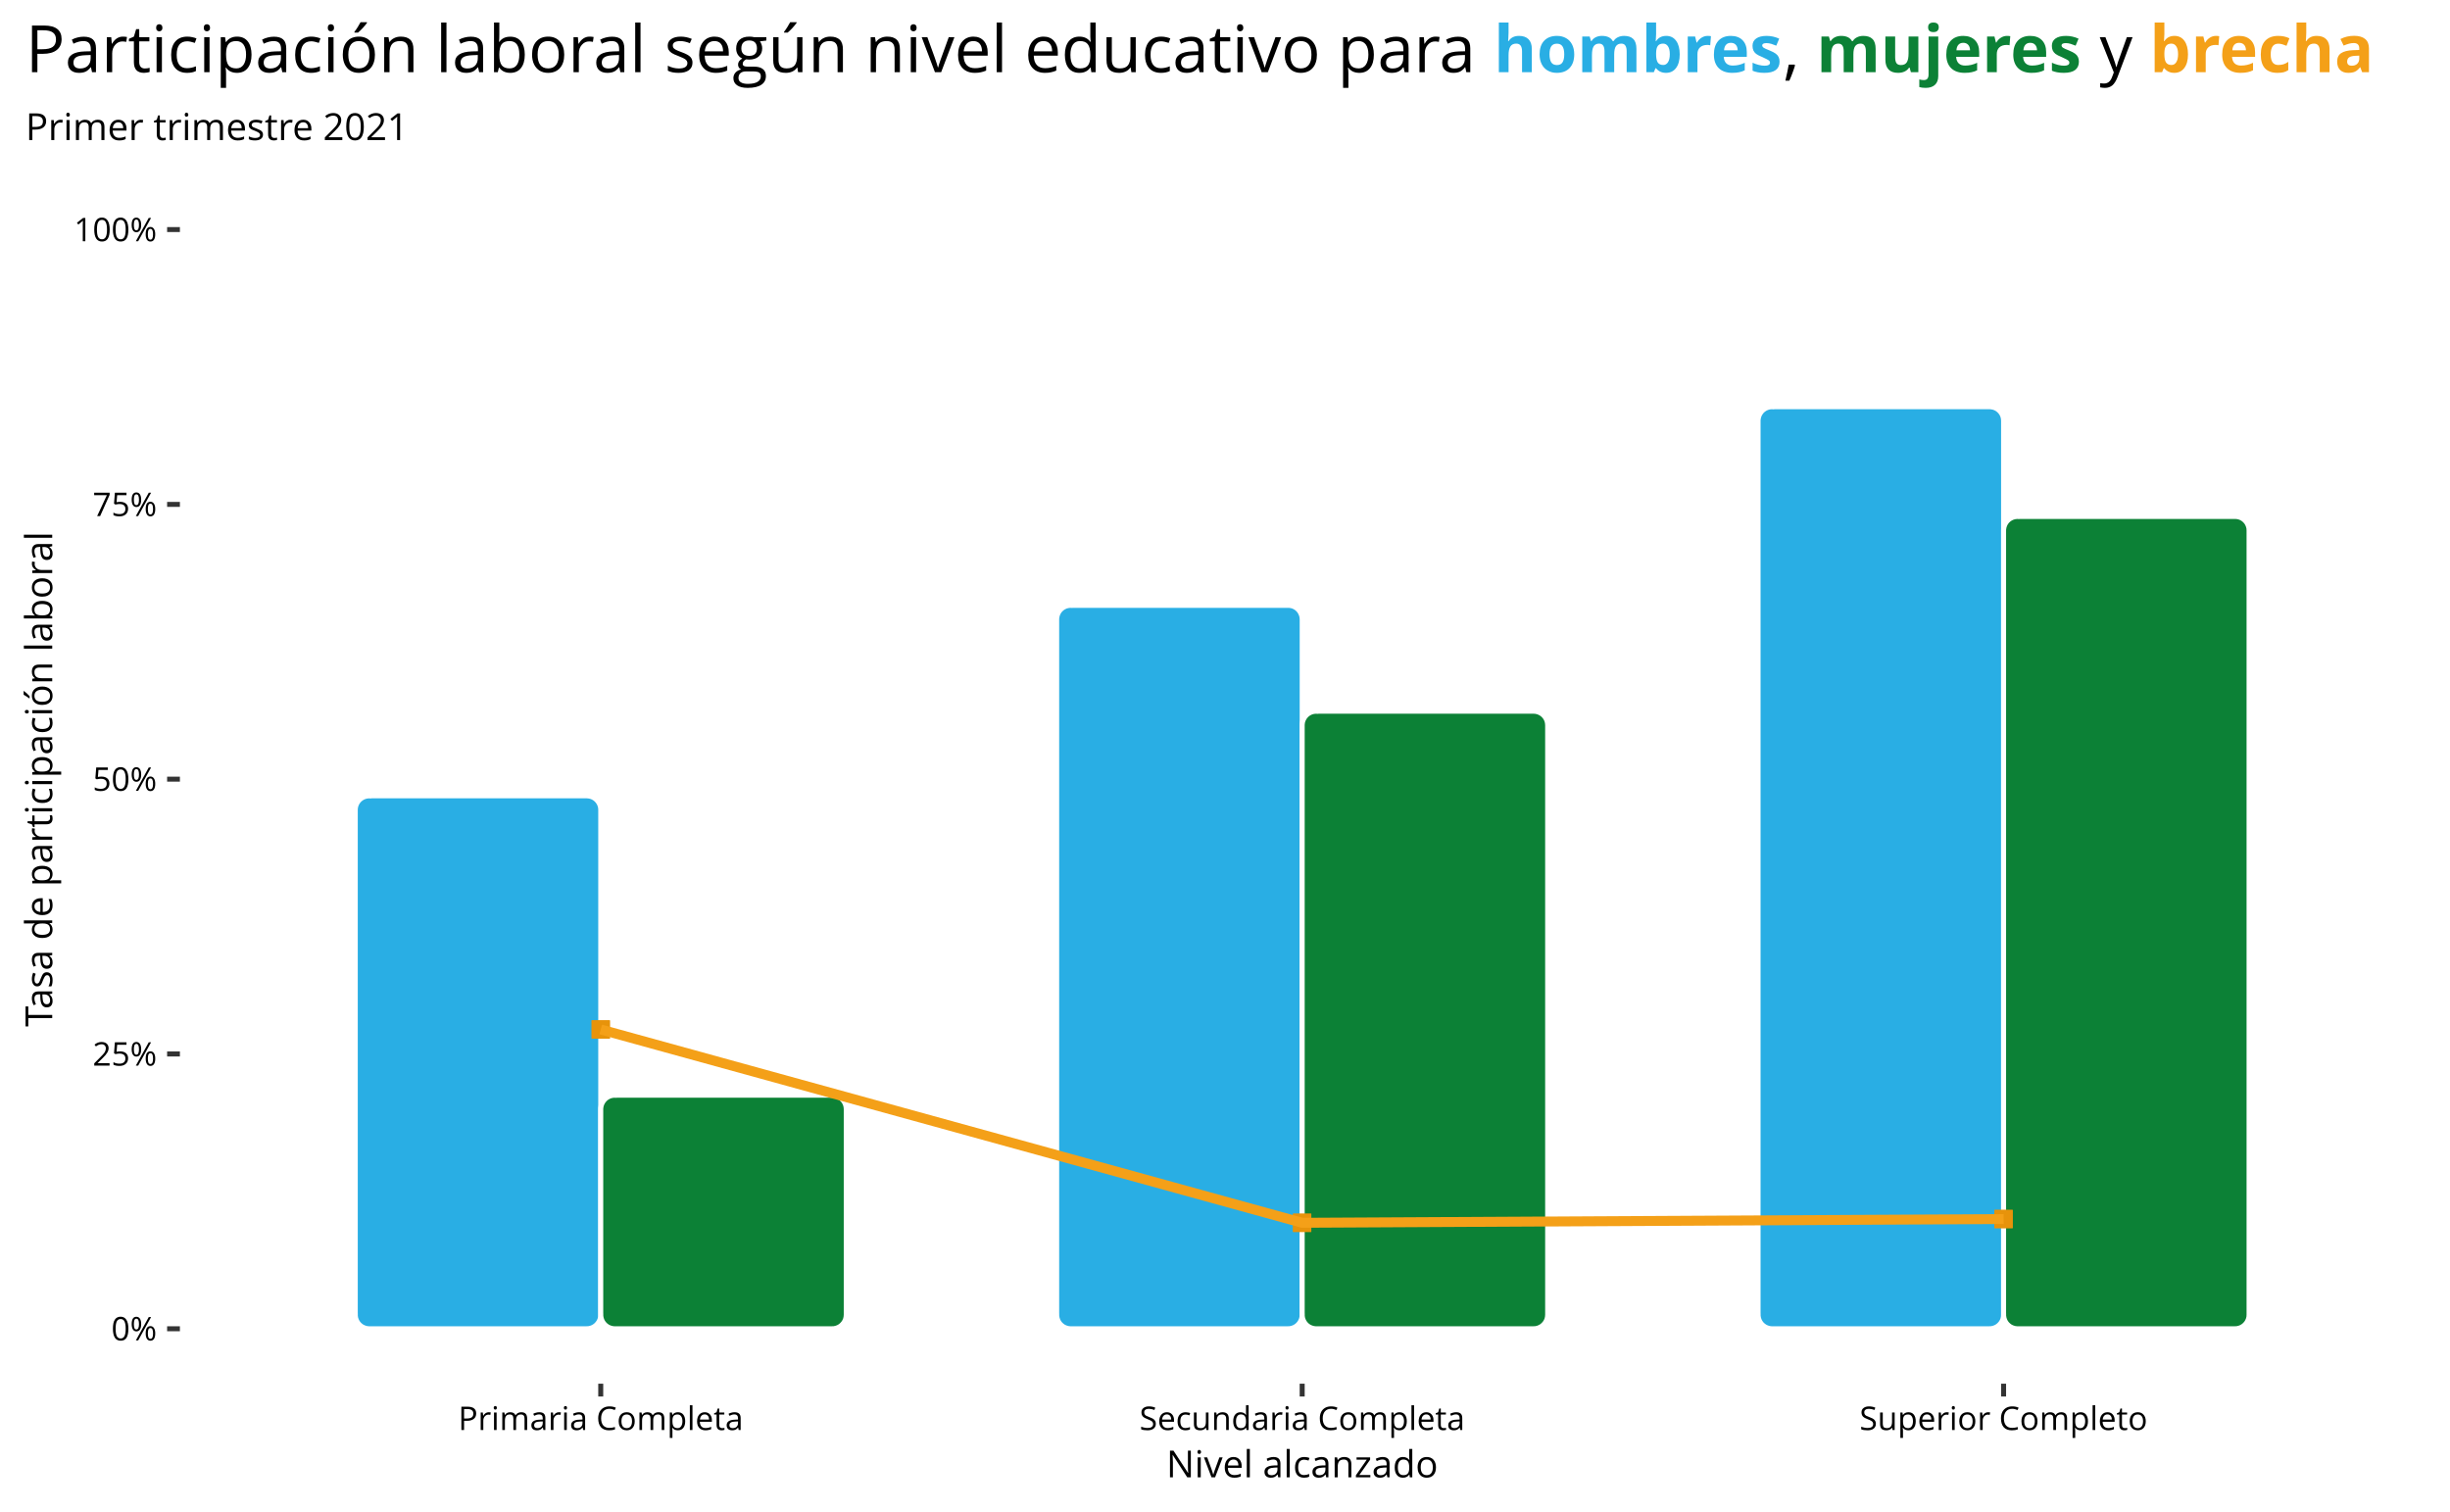
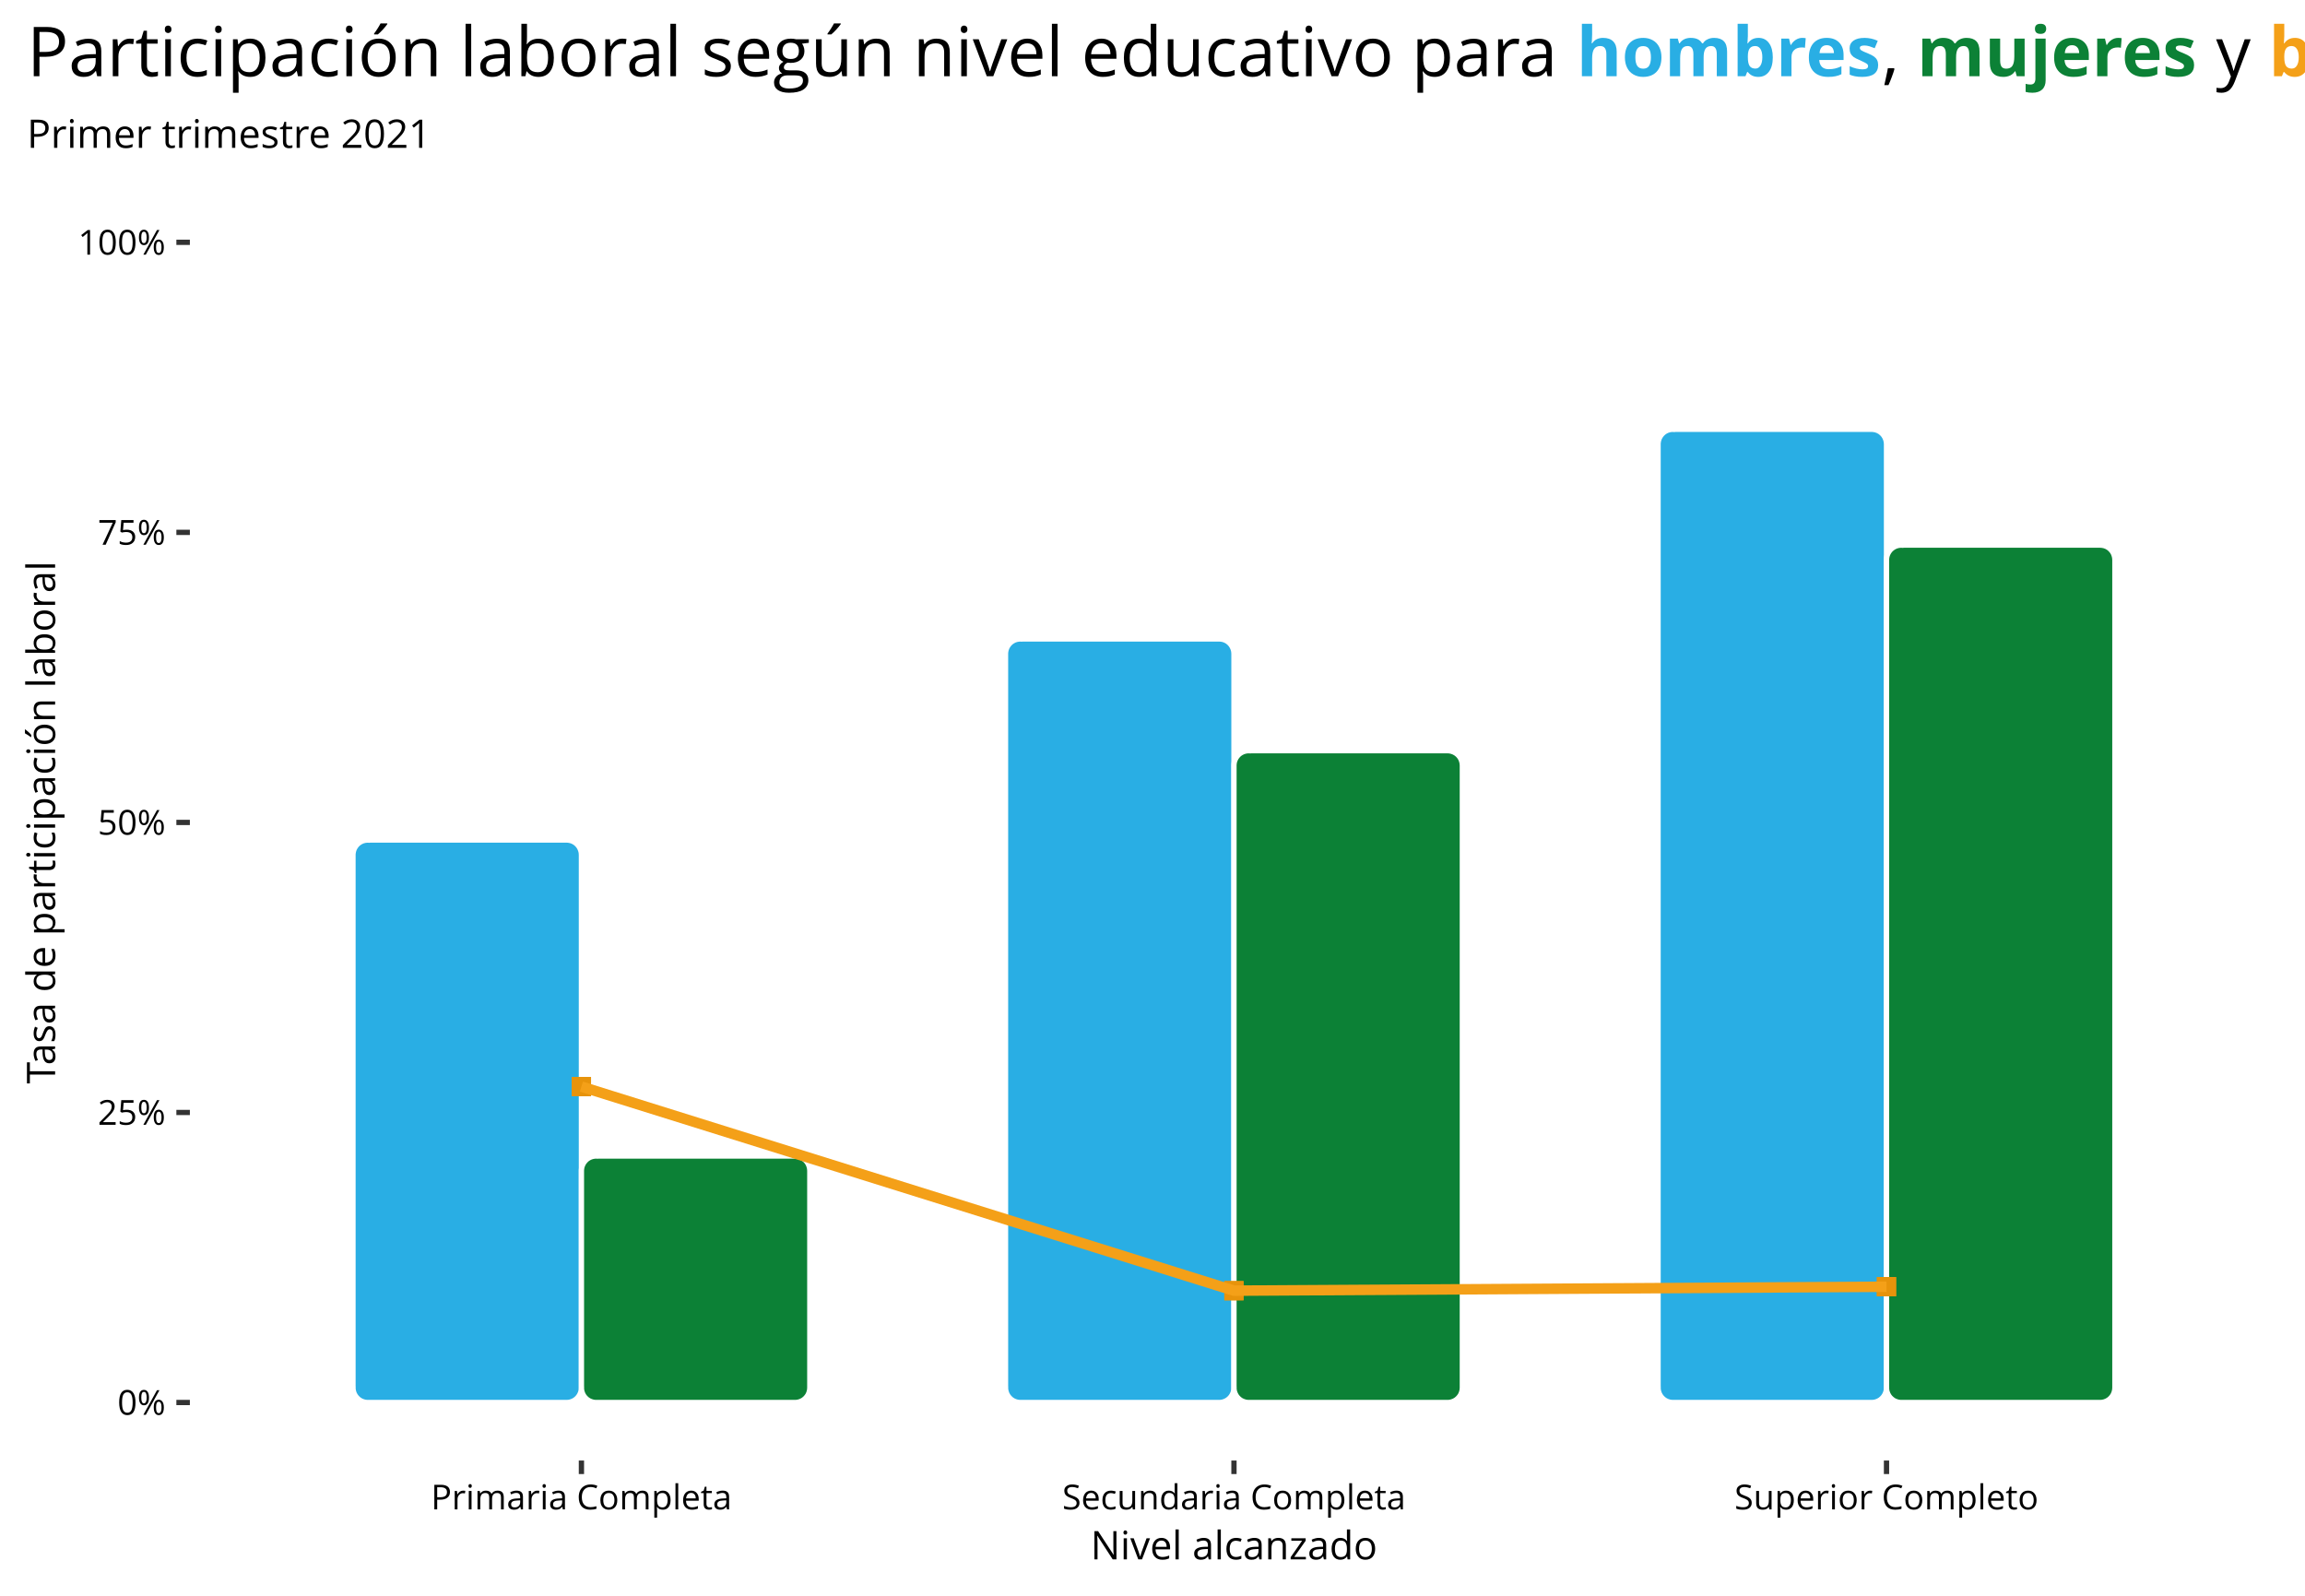
- <svg xmlns="http://www.w3.org/2000/svg" class="svglite" width="525.00pt" height="324.00pt" viewBox="0 0 525.00 324.00">
+ <svg xmlns="http://www.w3.org/2000/svg" class="svglite" width="468.00pt" height="324.00pt" viewBox="0 0 468.00 324.00">
  <defs>
    <style type="text/css">
    .svglite line, .svglite polyline, .svglite polygon, .svglite path, .svglite rect, .svglite circle {
      fill: none;
      stroke: #000000;
      stroke-linecap: round;
      stroke-linejoin: round;
      stroke-miterlimit: 10.00;
    }
  </style>
  </defs>
  <rect width="100%" height="100%" style="stroke: none; fill: #FFFFFF;" />
  <defs>
-     <clipPath id="cpMC4wMHw1MjUuMDB8MC4wMHwzMjQuMDA=">
-       <rect x="0.00" y="0.00" width="525.00" height="324.00" />
+     <clipPath id="cpMC4wMHw0NjguMDB8MC4wMHwzMjQuMDA=">
+       <rect x="0.00" y="0.00" width="468.00" height="324.00" />
    </clipPath>
  </defs>
-   <g clip-path="url(#cpMC4wMHw1MjUuMDB8MC4wMHwzMjQuMDA=)">
-     <rect x="0.00" y="0.00" width="525.00" height="324.00" style="stroke-width: 1.07; stroke: #FFFFFF; fill: #FFFFFF;" />
+   <g clip-path="url(#cpMC4wMHw0NjguMDB8MC4wMHwzMjQuMDA=)">
+     <rect x="0.00" y="0" width="468.00" height="324.00" style="stroke-width: 1.07; stroke: #FFFFFF; fill: #FFFFFF;" />
  </g>
  <defs>
-     <clipPath id="cpMzguNTV8NTE5LjUyfDM3LjQzfDI5Ni41NA==">
-       <rect x="38.55" y="37.43" width="480.97" height="259.11" />
+     <clipPath id="cpMzguNTV8NDYyLjUyfDM3LjQzfDI5Ni41NA==">
+       <rect x="38.55" y="37.43" width="423.97" height="259.11" />
    </clipPath>
  </defs>
-   <g clip-path="url(#cpMzguNTV8NTE5LjUyfDM3LjQzfDI5Ni41NA==)">
-     <polyline points="38.55,255.31 519.52,255.31 " style="stroke-width: 0.53; stroke: #FFFFFF; stroke-linecap: butt;" />
-     <polyline points="38.55,196.43 519.52,196.43 " style="stroke-width: 0.53; stroke: #FFFFFF; stroke-linecap: butt;" />
-     <polyline points="38.55,137.54 519.52,137.54 " style="stroke-width: 0.53; stroke: #FFFFFF; stroke-linecap: butt;" />
-     <polyline points="38.55,78.65 519.52,78.65 " style="stroke-width: 0.53; stroke: #FFFFFF; stroke-linecap: butt;" />
-     <polygon points="79.12,284.76 125.75,284.76 125.62,284.76 126.11,284.74 126.58,284.64 127.03,284.47 127.44,284.23 127.82,283.92 128.13,283.56 128.39,283.16 128.58,282.72 128.70,282.25 128.73,281.77 128.73,281.77 128.73,173.54 128.73,173.54 128.70,173.06 128.58,172.60 128.39,172.15 128.13,171.75 127.82,171.39 127.44,171.08 127.03,170.84 126.58,170.67 126.11,170.58 125.75,170.55 79.12,170.55 79.48,170.58 79.00,170.56 78.52,170.62 78.06,170.75 77.62,170.96 77.23,171.23 76.88,171.56 76.59,171.95 76.37,172.37 76.21,172.83 76.14,173.30 76.13,173.54 76.13,281.77 76.14,281.53 76.14,282.01 76.21,282.48 76.37,282.94 76.59,283.37 76.88,283.75 77.23,284.08 77.62,284.36 78.06,284.56 78.52,284.70 79.00,284.76 " style="stroke-width: 1.07; stroke: #FFFFFF; stroke-linecap: butt; fill: #29AEE4;" />
-     <polygon points="131.72,284.76 178.35,284.76 178.23,284.76 178.71,284.74 179.18,284.64 179.63,284.47 180.05,284.23 180.42,283.92 180.74,283.56 181.00,283.16 181.19,282.72 181.30,282.25 181.34,281.77 181.34,281.77 181.34,237.70 181.34,237.70 181.30,237.22 181.19,236.75 181.00,236.31 180.74,235.90 180.42,235.54 180.05,235.24 179.63,235.00 179.18,234.83 178.71,234.73 178.35,234.71 131.72,234.71 132.08,234.73 131.60,234.71 131.12,234.77 130.66,234.90 130.23,235.11 129.83,235.38 129.49,235.72 129.20,236.10 128.97,236.53 128.82,236.98 128.74,237.46 128.73,237.70 128.73,281.77 128.74,281.53 128.74,282.01 128.82,282.48 128.97,282.94 129.20,283.37 129.49,283.75 129.83,284.08 130.23,284.36 130.66,284.56 131.12,284.70 131.60,284.76 " style="stroke-width: 1.07; stroke: #FFFFFF; stroke-linecap: butt; fill: #0C8136;" />
-     <polygon points="229.42,284.76 276.05,284.76 275.93,284.76 276.41,284.74 276.88,284.64 277.33,284.47 277.75,284.23 278.12,283.92 278.44,283.56 278.69,283.16 278.88,282.72 279.00,282.25 279.04,281.77 279.04,281.77 279.04,132.71 279.04,132.71 279.00,132.23 278.88,131.77 278.69,131.33 278.44,130.92 278.12,130.56 277.75,130.25 277.33,130.01 276.88,129.84 276.41,129.75 276.05,129.73 229.42,129.73 229.78,129.75 229.30,129.73 228.82,129.79 228.36,129.92 227.92,130.13 227.53,130.40 227.18,130.73 226.89,131.12 226.67,131.54 226.52,132.00 226.44,132.47 226.43,132.71 226.43,281.77 226.44,281.53 226.44,282.01 226.52,282.48 226.67,282.94 226.89,283.37 227.18,283.75 227.53,284.08 227.92,284.36 228.36,284.56 228.82,284.70 229.30,284.76 " style="stroke-width: 1.07; stroke: #FFFFFF; stroke-linecap: butt; fill: #29AEE4;" />
-     <polygon points="282.03,284.76 328.65,284.76 328.53,284.76 329.01,284.74 329.49,284.64 329.93,284.47 330.35,284.23 330.72,283.92 331.04,283.56 331.30,283.16 331.49,282.72 331.60,282.25 331.64,281.77 331.64,281.77 331.64,155.41 331.64,155.41 331.60,154.93 331.49,154.46 331.30,154.02 331.04,153.61 330.72,153.25 330.35,152.95 329.93,152.71 329.49,152.54 329.01,152.44 328.65,152.42 282.03,152.42 282.39,152.44 281.90,152.42 281.43,152.48 280.97,152.61 280.53,152.82 280.13,153.09 279.79,153.43 279.50,153.81 279.28,154.24 279.12,154.69 279.05,155.17 279.04,155.41 279.04,281.77 279.05,281.53 279.05,282.01 279.12,282.48 279.28,282.94 279.50,283.37 279.79,283.75 280.13,284.08 280.53,284.36 280.97,284.56 281.43,284.70 281.90,284.76 " style="stroke-width: 1.07; stroke: #FFFFFF; stroke-linecap: butt; fill: #0C8136;" />
-     <polygon points="379.72,284.76 426.35,284.76 426.23,284.76 426.71,284.74 427.18,284.64 427.63,284.47 428.05,284.23 428.42,283.92 428.74,283.56 429.00,283.16 429.19,282.72 429.30,282.25 429.34,281.77 429.34,281.77 429.34,90.15 429.34,90.15 429.30,89.67 429.19,89.21 429.00,88.76 428.74,88.36 428.42,88.00 428.05,87.69 427.63,87.45 427.18,87.28 426.71,87.19 426.35,87.16 379.72,87.16 380.08,87.19 379.60,87.17 379.12,87.22 378.66,87.36 378.23,87.56 377.83,87.84 377.48,88.17 377.20,88.56 376.97,88.98 376.82,89.44 376.74,89.91 376.73,90.15 376.73,281.77 376.74,281.53 376.74,282.01 376.82,282.48 376.97,282.94 377.20,283.37 377.48,283.75 377.83,284.08 378.23,284.36 378.66,284.56 379.12,284.70 379.60,284.76 " style="stroke-width: 1.07; stroke: #FFFFFF; stroke-linecap: butt; fill: #29AEE4;" />
-     <polygon points="432.33,284.76 478.96,284.76 478.84,284.76 479.32,284.74 479.79,284.64 480.24,284.47 480.65,284.23 481.03,283.92 481.35,283.56 481.60,283.16 481.79,282.72 481.91,282.25 481.94,281.77 481.94,281.77 481.94,113.66 481.94,113.66 481.91,113.18 481.79,112.72 481.60,112.27 481.35,111.87 481.03,111.51 480.65,111.20 480.24,110.96 479.79,110.79 479.32,110.70 478.96,110.68 432.33,110.68 432.69,110.70 432.21,110.68 431.73,110.74 431.27,110.87 430.83,111.08 430.44,111.35 430.09,111.68 429.80,112.07 429.58,112.49 429.43,112.95 429.35,113.42 429.34,113.66 429.34,281.77 429.35,281.53 429.35,282.01 429.43,282.48 429.58,282.94 429.80,283.37 430.09,283.75 430.44,284.08 430.83,284.36 431.27,284.56 431.73,284.70 432.21,284.76 " style="stroke-width: 1.07; stroke: #FFFFFF; stroke-linecap: butt; fill: #0C8136;" />
-     <polygon points="126.78,222.57 130.69,222.57 130.69,218.66 126.78,218.66 " style="stroke-width: 0.71; stroke: none; fill: #E7930B;" />
-     <polygon points="126.78,222.57 130.69,222.57 130.69,218.66 126.78,218.66 " style="stroke-width: 0.71; stroke: none; fill: #E7930B;" />
-     <polygon points="277.08,264.01 280.99,264.01 280.99,260.10 277.08,260.10 " style="stroke-width: 0.71; stroke: none; fill: #E7930B;" />
-     <polygon points="277.08,264.01 280.99,264.01 280.99,260.10 277.08,260.10 " style="stroke-width: 0.71; stroke: none; fill: #E7930B;" />
-     <polygon points="427.38,263.20 431.29,263.20 431.29,259.29 427.38,259.29 " style="stroke-width: 0.71; stroke: none; fill: #E7930B;" />
-     <polygon points="427.38,263.20 431.29,263.20 431.29,259.29 427.38,259.29 " style="stroke-width: 0.71; stroke: none; fill: #E7930B;" />
-     <polyline points="128.73,220.62 128.73,220.62 279.04,262.05 279.04,262.05 429.34,261.25 429.34,261.25 " style="stroke-width: 2.13; stroke: #F4A018; stroke-linecap: butt;" />
+   <g clip-path="url(#cpMzguNTV8NDYyLjUyfDM3LjQzfDI5Ni41NA==)">
+     <polyline points="38.55,255.31 462.52,255.31 " style="stroke-width: 0.53; stroke: #FFFFFF; stroke-linecap: butt;" />
+     <polyline points="38.55,196.43 462.52,196.43 " style="stroke-width: 0.53; stroke: #FFFFFF; stroke-linecap: butt;" />
+     <polyline points="38.55,137.54 462.52,137.54 " style="stroke-width: 0.53; stroke: #FFFFFF; stroke-linecap: butt;" />
+     <polyline points="38.55,78.65 462.52,78.65 " style="stroke-width: 0.53; stroke: #FFFFFF; stroke-linecap: butt;" />
+     <polygon points="74.66,284.76 115.06,284.76 114.94,284.76 115.42,284.74 115.89,284.64 116.34,284.47 116.76,284.23 117.13,283.92 117.45,283.56 117.70,283.16 117.89,282.72 118.01,282.25 118.05,281.77 118.05,281.77 118.05,173.54 118.05,173.54 118.01,173.06 117.89,172.60 117.70,172.15 117.45,171.75 117.13,171.39 116.76,171.08 116.34,170.84 115.89,170.67 115.42,170.58 115.06,170.55 74.66,170.55 75.02,170.58 74.54,170.56 74.07,170.62 73.60,170.75 73.17,170.96 72.77,171.23 72.43,171.56 72.14,171.95 71.91,172.37 71.76,172.83 71.68,173.30 71.67,173.54 71.67,281.77 71.68,281.53 71.68,282.01 71.76,282.48 71.91,282.94 72.14,283.37 72.43,283.75 72.77,284.08 73.17,284.36 73.60,284.56 74.07,284.70 74.54,284.76 " style="stroke-width: 1.07; stroke: #FFFFFF; stroke-linecap: butt; fill: #29AEE4;" />
+     <polygon points="121.04,284.76 161.43,284.76 161.31,284.76 161.79,284.74 162.26,284.64 162.71,284.47 163.13,284.23 163.50,283.92 163.82,283.56 164.08,283.16 164.26,282.72 164.38,282.25 164.42,281.77 164.42,281.77 164.42,237.70 164.42,237.70 164.38,237.22 164.26,236.75 164.08,236.31 163.82,235.90 163.50,235.54 163.13,235.24 162.71,235.00 162.26,234.83 161.79,234.73 161.43,234.71 121.04,234.71 121.40,234.73 120.91,234.71 120.44,234.77 119.98,234.90 119.54,235.11 119.14,235.38 118.80,235.72 118.51,236.10 118.29,236.53 118.13,236.98 118.06,237.46 118.05,237.70 118.05,281.77 118.06,281.53 118.06,282.01 118.13,282.48 118.29,282.94 118.51,283.37 118.80,283.75 119.14,284.08 119.54,284.36 119.98,284.56 120.44,284.70 120.91,284.76 " style="stroke-width: 1.07; stroke: #FFFFFF; stroke-linecap: butt; fill: #0C8136;" />
+     <polygon points="207.15,284.76 247.55,284.76 247.43,284.76 247.91,284.74 248.38,284.64 248.83,284.47 249.25,284.23 249.62,283.92 249.94,283.56 250.19,283.16 250.38,282.72 250.50,282.25 250.54,281.77 250.54,281.77 250.54,132.71 250.54,132.71 250.50,132.23 250.38,131.77 250.19,131.33 249.94,130.92 249.62,130.56 249.25,130.25 248.83,130.01 248.38,129.84 247.91,129.75 247.55,129.73 207.15,129.73 207.51,129.75 207.03,129.73 206.56,129.79 206.09,129.92 205.66,130.13 205.26,130.40 204.92,130.73 204.63,131.12 204.40,131.54 204.25,132.00 204.17,132.47 204.16,132.71 204.16,281.77 204.17,281.53 204.17,282.01 204.25,282.48 204.40,282.94 204.63,283.37 204.92,283.75 205.26,284.08 205.66,284.36 206.09,284.56 206.56,284.70 207.03,284.76 " style="stroke-width: 1.07; stroke: #FFFFFF; stroke-linecap: butt; fill: #29AEE4;" />
+     <polygon points="253.53,284.76 293.92,284.76 293.80,284.76 294.28,284.74 294.75,284.64 295.20,284.47 295.62,284.23 295.99,283.92 296.31,283.56 296.57,283.16 296.75,282.72 296.87,282.25 296.91,281.77 296.91,281.77 296.91,155.41 296.91,155.41 296.87,154.93 296.75,154.46 296.57,154.02 296.31,153.61 295.99,153.25 295.62,152.95 295.20,152.71 294.75,152.54 294.28,152.44 293.92,152.42 253.53,152.42 253.89,152.44 253.40,152.42 252.93,152.48 252.47,152.61 252.03,152.82 251.63,153.09 251.29,153.43 251.00,153.81 250.78,154.24 250.62,154.69 250.55,155.17 250.54,155.41 250.54,281.77 250.55,281.53 250.55,282.01 250.62,282.48 250.78,282.94 251.00,283.37 251.29,283.75 251.63,284.08 252.03,284.36 252.47,284.56 252.93,284.70 253.40,284.76 " style="stroke-width: 1.07; stroke: #FFFFFF; stroke-linecap: butt; fill: #0C8136;" />
+     <polygon points="339.64,284.76 380.04,284.76 379.92,284.76 380.40,284.74 380.87,284.64 381.32,284.47 381.74,284.23 382.11,283.92 382.43,283.56 382.68,283.16 382.87,282.72 382.99,282.25 383.03,281.77 383.03,281.77 383.03,90.15 383.03,90.15 382.99,89.67 382.87,89.21 382.68,88.76 382.43,88.36 382.11,88.00 381.74,87.69 381.32,87.45 380.87,87.28 380.40,87.19 380.04,87.16 339.64,87.16 340.00,87.19 339.52,87.17 339.05,87.22 338.58,87.36 338.15,87.56 337.75,87.84 337.41,88.17 337.12,88.56 336.89,88.98 336.74,89.44 336.66,89.91 336.65,90.15 336.65,281.77 336.66,281.53 336.66,282.01 336.74,282.48 336.89,282.94 337.12,283.37 337.41,283.75 337.75,284.08 338.15,284.36 338.58,284.56 339.05,284.70 339.52,284.76 " style="stroke-width: 1.07; stroke: #FFFFFF; stroke-linecap: butt; fill: #29AEE4;" />
+     <polygon points="386.02,284.76 426.41,284.76 426.29,284.76 426.77,284.74 427.24,284.64 427.69,284.47 428.11,284.23 428.48,283.92 428.80,283.56 429.06,283.16 429.24,282.72 429.36,282.25 429.40,281.77 429.40,281.77 429.40,113.66 429.40,113.66 429.36,113.18 429.24,112.72 429.06,112.27 428.80,111.87 428.48,111.51 428.11,111.20 427.69,110.96 427.24,110.79 426.77,110.70 426.41,110.68 386.02,110.68 386.38,110.70 385.89,110.68 385.42,110.74 384.96,110.87 384.52,111.08 384.13,111.35 383.78,111.68 383.49,112.07 383.27,112.49 383.11,112.95 383.04,113.42 383.03,113.66 383.03,281.77 383.04,281.53 383.04,282.01 383.11,282.48 383.27,282.94 383.49,283.37 383.78,283.75 384.13,284.08 384.52,284.36 384.96,284.56 385.42,284.70 385.89,284.76 " style="stroke-width: 1.07; stroke: #FFFFFF; stroke-linecap: butt; fill: #0C8136;" />
+     <polygon points="116.09,222.57 120.00,222.57 120.00,218.66 116.09,218.66 " style="stroke-width: 0.71; stroke: none; fill: #E7930B;" />
+     <polygon points="116.09,222.57 120.00,222.57 120.00,218.66 116.09,218.66 " style="stroke-width: 0.71; stroke: none; fill: #E7930B;" />
+     <polygon points="248.58,264.01 252.49,264.01 252.49,260.10 248.58,260.10 " style="stroke-width: 0.71; stroke: none; fill: #E7930B;" />
+     <polygon points="248.58,264.01 252.49,264.01 252.49,260.10 248.58,260.10 " style="stroke-width: 0.71; stroke: none; fill: #E7930B;" />
+     <polygon points="381.07,263.20 384.98,263.20 384.98,259.29 381.07,259.29 " style="stroke-width: 0.71; stroke: none; fill: #E7930B;" />
+     <polygon points="381.07,263.20 384.98,263.20 384.98,259.29 381.07,259.29 " style="stroke-width: 0.71; stroke: none; fill: #E7930B;" />
+     <polyline points="118.05,220.62 118.05,220.62 250.54,262.05 250.54,262.05 383.03,261.25 383.03,261.25 " style="stroke-width: 2.13; stroke: #F4A018; stroke-linecap: butt;" />
  </g>
-   <g clip-path="url(#cpMC4wMHw1MjUuMDB8MC4wMHwzMjQuMDA=)">
+   <g clip-path="url(#cpMC4wMHw0NjguMDB8MC4wMHwzMjQuMDA=)">
    <text x="33.62" y="287.26" text-anchor="end" style="font-size: 7.00px; font-family: Open Sans;" textLength="9.76px" lengthAdjust="spacingAndGlyphs">0%</text>
    <text x="33.62" y="228.37" text-anchor="end" style="font-size: 7.00px; font-family: Open Sans;" textLength="13.77px" lengthAdjust="spacingAndGlyphs">25%</text>
    <text x="33.62" y="169.48" text-anchor="end" style="font-size: 7.00px; font-family: Open Sans;" textLength="13.77px" lengthAdjust="spacingAndGlyphs">50%</text>
    <text x="33.62" y="110.59" text-anchor="end" style="font-size: 7.00px; font-family: Open Sans;" textLength="13.77px" lengthAdjust="spacingAndGlyphs">75%</text>
    <text x="33.62" y="51.70" text-anchor="end" style="font-size: 7.00px; font-family: Open Sans;" textLength="17.77px" lengthAdjust="spacingAndGlyphs">100%</text>
    <polyline points="35.81,284.76 38.55,284.76 " style="stroke-width: 1.07; stroke: #333333; stroke-linecap: butt;" />
    <polyline points="35.81,225.87 38.55,225.87 " style="stroke-width: 1.07; stroke: #333333; stroke-linecap: butt;" />
    <polyline points="35.81,166.98 38.55,166.98 " style="stroke-width: 1.07; stroke: #333333; stroke-linecap: butt;" />
    <polyline points="35.81,108.09 38.55,108.09 " style="stroke-width: 1.07; stroke: #333333; stroke-linecap: butt;" />
    <polyline points="35.81,49.20 38.55,49.20 " style="stroke-width: 1.07; stroke: #333333; stroke-linecap: butt;" />
-     <polyline points="128.73,299.28 128.73,296.54 " style="stroke-width: 1.07; stroke: #333333; stroke-linecap: butt;" />
-     <polyline points="279.04,299.28 279.04,296.54 " style="stroke-width: 1.07; stroke: #333333; stroke-linecap: butt;" />
-     <polyline points="429.34,299.28 429.34,296.54 " style="stroke-width: 1.07; stroke: #333333; stroke-linecap: butt;" />
-     <text x="128.73" y="306.46" text-anchor="middle" style="font-size: 7.00px; font-family: Open Sans;" textLength="61.09px" lengthAdjust="spacingAndGlyphs">Primaria Completa</text>
-     <text x="279.04" y="306.46" text-anchor="middle" style="font-size: 7.00px; font-family: Open Sans;" textLength="69.72px" lengthAdjust="spacingAndGlyphs">Secundaria Completa</text>
-     <text x="429.34" y="306.46" text-anchor="middle" style="font-size: 7.00px; font-family: Open Sans;" textLength="61.72px" lengthAdjust="spacingAndGlyphs">Superior Completo</text>
-     <text x="279.04" y="316.60" text-anchor="middle" style="font-size: 8.00px; font-family: Open Sans;" textLength="58.23px" lengthAdjust="spacingAndGlyphs">Nivel alcanzado</text>
+     <polyline points="118.05,299.28 118.05,296.54 " style="stroke-width: 1.07; stroke: #333333; stroke-linecap: butt;" />
+     <polyline points="250.54,299.28 250.54,296.54 " style="stroke-width: 1.07; stroke: #333333; stroke-linecap: butt;" />
+     <polyline points="383.03,299.28 383.03,296.54 " style="stroke-width: 1.07; stroke: #333333; stroke-linecap: butt;" />
+     <text x="118.05" y="306.46" text-anchor="middle" style="font-size: 7.00px; font-family: Open Sans;" textLength="61.09px" lengthAdjust="spacingAndGlyphs">Primaria Completa</text>
+     <text x="250.54" y="306.46" text-anchor="middle" style="font-size: 7.00px; font-family: Open Sans;" textLength="69.72px" lengthAdjust="spacingAndGlyphs">Secundaria Completa</text>
+     <text x="383.03" y="306.46" text-anchor="middle" style="font-size: 7.00px; font-family: Open Sans;" textLength="61.72px" lengthAdjust="spacingAndGlyphs">Superior Completo</text>
+     <text x="250.54" y="316.60" text-anchor="middle" style="font-size: 8.00px; font-family: Open Sans;" textLength="58.23px" lengthAdjust="spacingAndGlyphs">Nivel alcanzado</text>
    <text transform="translate(11.19,166.98) rotate(-90)" text-anchor="middle" style="font-size: 8.00px; font-family: Open Sans;" textLength="106.95px" lengthAdjust="spacingAndGlyphs">Tasa de participación laboral</text>
    <text x="5.48" y="30.02" style="font-size: 8.00px; font-family: Open Sans;" textLength="82.18px" lengthAdjust="spacingAndGlyphs">Primer trimestre 2021</text>
    <text x="5.48" y="15.47" style="font-size: 14.00px; font-family: Open Sans;" textLength="84.21px" lengthAdjust="spacingAndGlyphs">Participación</text>
    <text x="93.33" y="15.47" style="font-size: 14.00px; font-family: Open Sans;" textLength="45.40px" lengthAdjust="spacingAndGlyphs">laboral</text>
    <text x="142.36" y="15.47" style="font-size: 14.00px; font-family: Open Sans;" textLength="39.38px" lengthAdjust="spacingAndGlyphs">según</text>
    <text x="185.37" y="15.47" style="font-size: 14.00px; font-family: Open Sans;" textLength="30.54px" lengthAdjust="spacingAndGlyphs">nivel</text>
    <text x="219.55" y="15.47" style="font-size: 14.00px; font-family: Open Sans;" textLength="63.41px" lengthAdjust="spacingAndGlyphs">educativo</text>
    <text x="286.60" y="15.47" style="font-size: 14.00px; font-family: Open Sans;" textLength="29.86px" lengthAdjust="spacingAndGlyphs">para</text>
    <text x="320.09" y="15.47" style="font-size: 14.00px; font-weight: bold; fill: #29AEE4; font-family: Open Sans;" textLength="62.06px" lengthAdjust="spacingAndGlyphs">hombres</text>
    <text x="382.15" y="15.47" style="font-size: 14.00px; font-family: Open Sans;" textLength="3.43px" lengthAdjust="spacingAndGlyphs">,</text>
    <text x="389.22" y="15.47" style="font-size: 14.00px; font-weight: bold; fill: #0C8136; font-family: Open Sans;" textLength="57.07px" lengthAdjust="spacingAndGlyphs">mujeres</text>
    <text x="449.93" y="15.47" style="font-size: 14.00px; font-family: Open Sans;" textLength="7.06px" lengthAdjust="spacingAndGlyphs">y</text>
    <text x="460.62" y="15.47" style="font-size: 14.00px; font-weight: bold; fill: #F4A018; font-family: Open Sans;" textLength="48.34px" lengthAdjust="spacingAndGlyphs">brecha</text>
  </g>
</svg>
